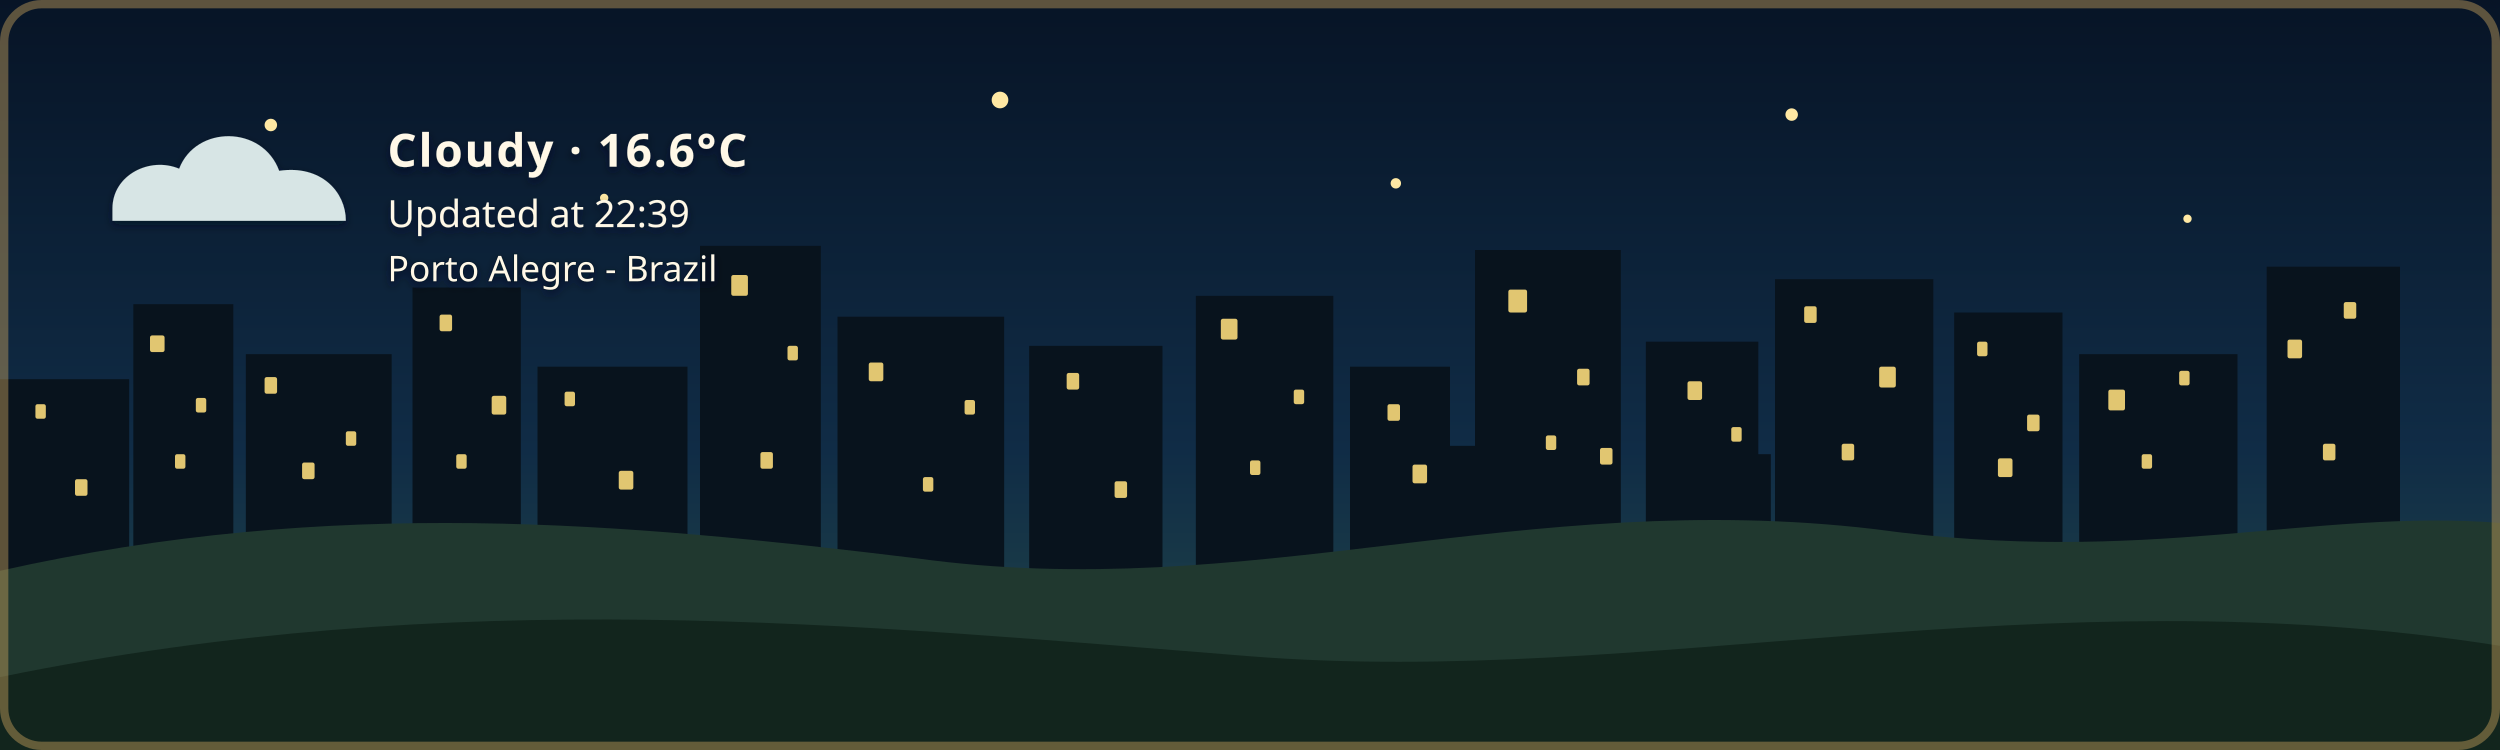
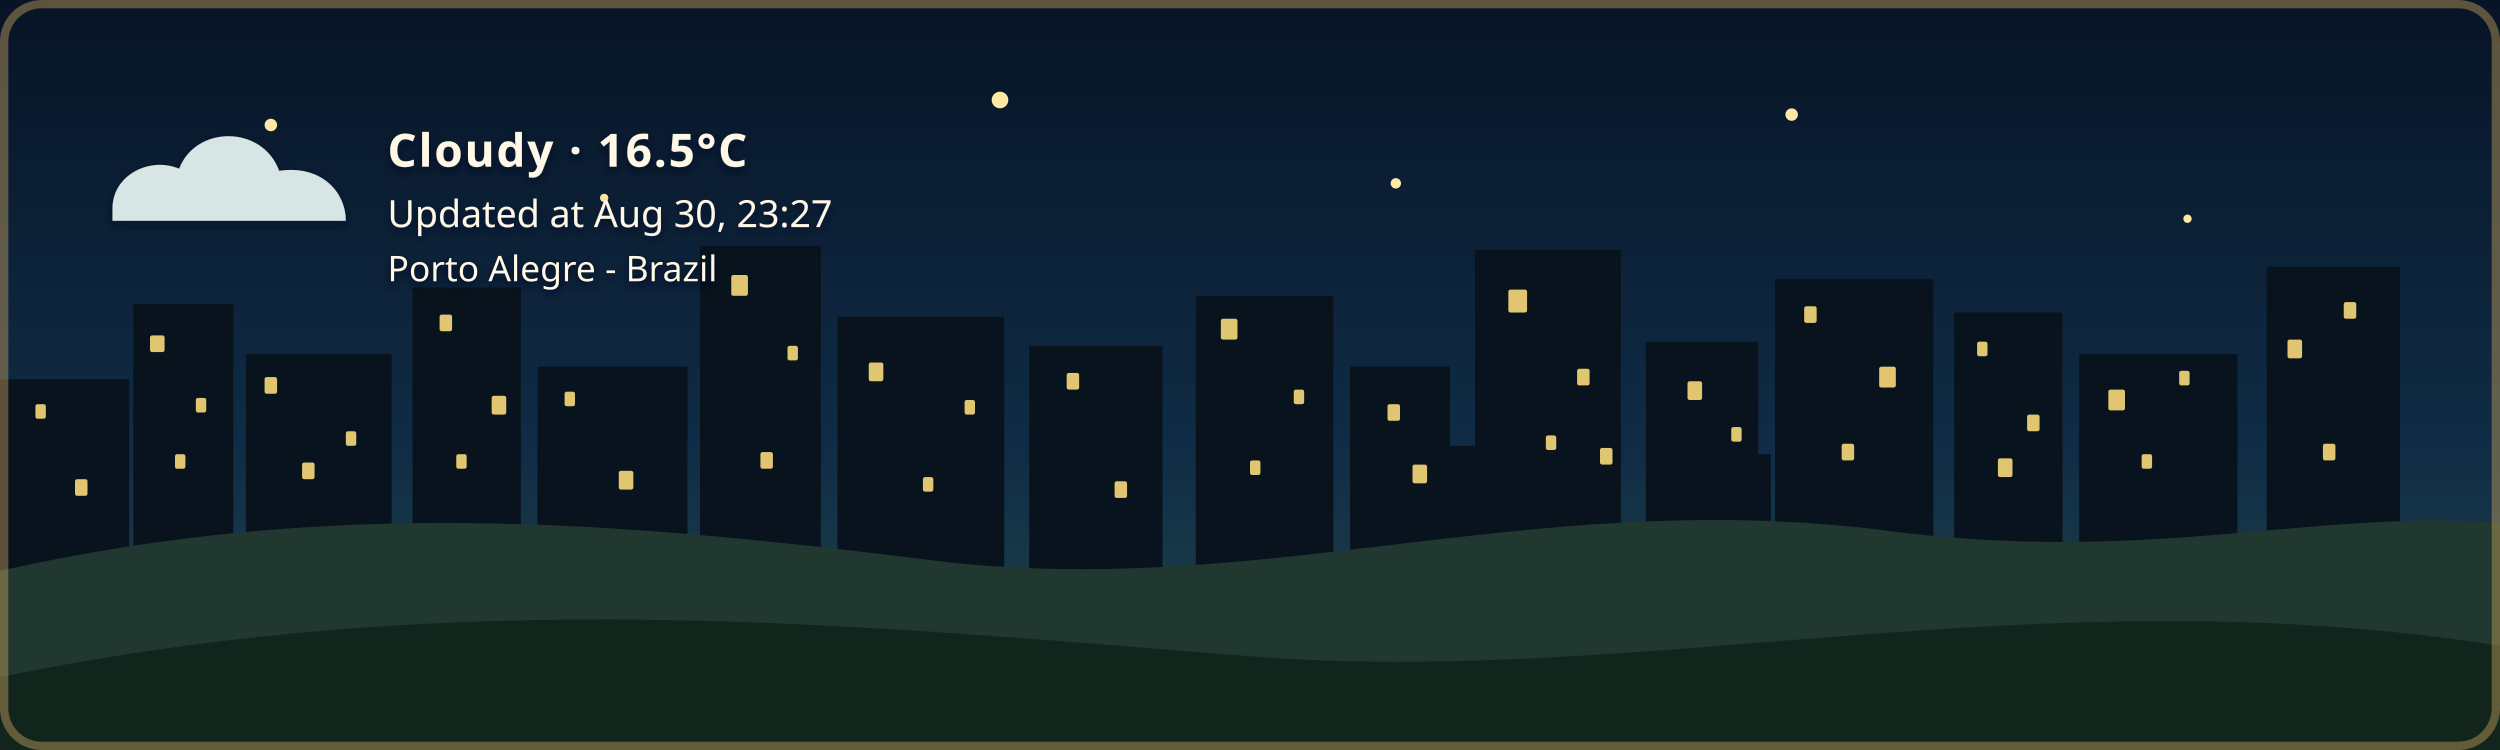
- <svg xmlns="http://www.w3.org/2000/svg" width="1200" height="360" viewBox="0 0 1200 360" role="img" aria-labelledby="title description" class="github-time-night weather-cloudy alert-none" data-temperature="16.6°C" lang="en-US">
+ <svg xmlns="http://www.w3.org/2000/svg" width="1200" height="360" viewBox="0 0 1200 360" role="img" aria-labelledby="title description" class="github-time-night weather-cloudy alert-none" data-temperature="16.5°C" lang="en-US">
  <defs>
    <linearGradient id="daySky" x1="0" y1="0" x2="0" y2="1">
      <stop offset="0%" stop-color="#87c9e8" />
      <stop offset="65%" stop-color="#f6d99a" />
      <stop offset="100%" stop-color="#f4b66e" />
    </linearGradient>
    <linearGradient id="sunsetSky" x1="0" y1="0" x2="0" y2="1">
      <stop offset="0%" stop-color="#4d568f" />
      <stop offset="55%" stop-color="#d46a66" />
      <stop offset="100%" stop-color="#f4a259" />
    </linearGradient>
    <linearGradient id="nightSky" x1="0" y1="0" x2="0" y2="1">
      <stop offset="0%" stop-color="#071426" />
      <stop offset="60%" stop-color="#102c46" />
      <stop offset="100%" stop-color="#244b4a" />
    </linearGradient>
    <linearGradient id="dawnSky" x1="0" y1="0" x2="0" y2="1">
      <stop offset="0%" stop-color="#766b9f" />
      <stop offset="55%" stop-color="#d7939b" />
      <stop offset="100%" stop-color="#f4c280" />
    </linearGradient>
    <radialGradient id="weatherSunFill" cx="35%" cy="30%" r="72%">
      <stop offset="0%" stop-color="#fff4b8" />
      <stop offset="58%" stop-color="#ffdc7a" />
      <stop offset="100%" stop-color="#f2b84f" />
    </radialGradient>
    <linearGradient id="weatherMoonFill" x1="0" y1="0" x2="1" y2="1">
      <stop offset="0%" stop-color="#fff4bd" />
      <stop offset="62%" stop-color="#ffe08a" />
      <stop offset="100%" stop-color="#e9b957" />
    </linearGradient>
    <filter id="weatherContentShadow" x="-20" y="-20" width="500" height="180" filterUnits="userSpaceOnUse">
      <feGaussianBlur in="SourceAlpha" stdDeviation="2" result="shadowBlur" />
      <feOffset in="shadowBlur" dx="0" dy="2" result="shadowOffset" />
      <feFlood flood-color="#071426" flood-opacity="0.65" result="shadowColor" />
      <feComposite in="shadowColor" in2="shadowOffset" operator="in" result="shadow" />
      <feMerge>
        <feMergeNode in="shadow" />
        <feMergeNode in="SourceGraphic" />
      </feMerge>
    </filter>
  </defs>
  <style>
    /* The sky state is updated by the GitHub Action based on local time. */

    .sky {
      animation: none !important;
    }

    .github-time-day .day-sky,
    .github-time-sunset .sunset-sky,
    .github-time-night .night-sky,
    .github-time-dawn .dawn-sky {
      opacity: 1;
    }

    .github-time-day .sunset-sky,
    .github-time-day .night-sky,
    .github-time-day .dawn-sky,
    .github-time-sunset .day-sky,
    .github-time-sunset .night-sky,
    .github-time-sunset .dawn-sky,
    .github-time-night .day-sky,
    .github-time-night .sunset-sky,
    .github-time-night .dawn-sky,
    .github-time-dawn .day-sky,
    .github-time-dawn .sunset-sky,
    .github-time-dawn .night-sky {
      opacity: 0;
    }

    .github-time-day .day-sky,
    .github-time-sunset .sunset-sky,
    .github-time-night .night-sky,
    .github-time-dawn .dawn-sky {
      animation: sky-fade-in 2.5s ease both !important;
    }

    .weather-effect {
      display: none;
    }

    .github-time-night.weather-clear .weather-moon,
    .github-time-day.weather-clear .weather-sun,
    .github-time-sunset.weather-clear .weather-sun,
    .github-time-dawn.weather-clear .weather-sun,
    .weather-cloudy .weather-cloud,
    .weather-rain .weather-cloud,
    .weather-rain .weather-rainfall,
    .weather-wind-rain .weather-cloud,
    .weather-wind-rain .weather-wind,
    .weather-wind-rain .weather-wind-rainfall,
    .weather-storm .weather-cloud,
    .weather-storm .weather-rainfall,
    .weather-storm .weather-lightning,
    .weather-snow .weather-cloud,
    .weather-snow .weather-snowfall {
      display: block;
    }

    .weather-sun {
      transform-box: fill-box;
      transform-origin: center;
      animation: weather-pulse 4s ease-in-out infinite;
    }

    .weather-moon {
      animation: moon-glow 4s ease-in-out infinite;
    }

    .weather-cloud path {
      animation: cloud-drift 8s ease-in-out infinite alternate;
    }

    .weather-rainfall path {
      animation: rain-fall 1.4s linear infinite;
    }

    .weather-rainfall path:nth-child(2) {
      animation-delay: 0.35s;
    }

    .weather-rainfall path:nth-child(3) {
      animation-delay: 0.7s;
    }

    .weather-wind-rainfall path {
      animation: wind-rain-fall 1.15s linear infinite;
    }

    .weather-wind-rainfall path:nth-child(2) {
      animation-delay: 0.3s;
    }

    .weather-wind-rainfall path:nth-child(3) {
      animation-delay: 0.6s;
    }

    .weather-wind path {
      animation: wind-sweep 1.8s ease-in-out infinite;
    }

    .weather-wind path:nth-child(2) {
      animation-delay: 0.45s;
    }

    .weather-snowfall circle {
      animation: snow-fall 3s ease-in-out infinite;
    }

    .weather-snowfall circle:nth-child(2) {
      animation-delay: 1s;
    }

    .weather-snowfall circle:nth-child(3) {
      animation-delay: 2s;
    }

    .weather-lightning {
      animation: lightning-flash 4s ease-in-out infinite;
    }

    svg.github-time-day .city-back,
    svg.github-time-day .city-mid {
      fill: #36545a;
    }

    svg.github-time-sunset .city-back,
    svg.github-time-sunset .city-mid {
      fill: #303247;
    }

    svg.github-time-night .city-back,
    svg.github-time-night .city-mid {
      fill: #08131d;
    }

    svg.github-time-dawn .city-back,
    svg.github-time-dawn .city-mid {
      fill: #404158;
    }

    .city-window {
      opacity: 0;
      fill: #f8d97a;
    }

    svg.github-time-night .city-window,
    svg.github-time-dawn .city-window,
    svg.github-time-sunset .city-window {
      opacity: 0.9;
    }

+     .city-window rect {
+       animation: city-window-toggle-a 20s steps(1, end) infinite;
+     }
+ 
+     .city-window rect:nth-child(3n) {
+       animation-name: city-window-toggle-b;
+       animation-delay: -4s;
+     }
+ 
+     .city-window rect:nth-child(4n) {
+       animation-name: city-window-toggle-c;
+       animation-delay: -9s;
+     }
+ 
+     .city-window rect:nth-child(5n) {
+       animation-name: city-window-toggle-d;
+       animation-delay: -13s;
+     }
+ 
+     .city-window rect:nth-child(7n) {
+       animation-name: city-window-toggle-e;
+       animation-delay: -17s;
+     }
+ 
    #weather-alert-level,
    #weather-alert-detail {
      display: none;
    }

    svg.alert-yellow #weather-alert-level,
    svg.alert-yellow #weather-alert-detail,
    svg.alert-orange #weather-alert-level,
    svg.alert-orange #weather-alert-detail,
    svg.alert-red #weather-alert-level,
    svg.alert-red #weather-alert-detail {
      display: block;
    }

    svg.alert-yellow #weather-alert-level {
      fill: #f4d35e;
    }

    svg.alert-yellow #weather-alert-detail {
      fill: #fff3b3;
    }

    svg.alert-orange #weather-alert-level {
      fill: #f9a74f;
    }

    svg.alert-orange #weather-alert-detail {
      fill: #ffd0a0;
    }

    svg.alert-red #weather-alert-level {
      fill: #ff675c;
    }

    svg.alert-red #weather-alert-detail {
      fill: #ffc2bf;
    }

    #weather-description,
    #weather-time,
    #weather-alert-level,
    #weather-alert-detail,
    #weather-location {
      animation: info-fade-in 1.5s ease both;
      font-family: sans-serif;
    }

    #weather-description {
      letter-spacing: 0.04em;
    }

    @keyframes sky-fade-in {
      from {
        opacity: 0;
      }

      to {
        opacity: 1;
      }
    }

    @keyframes info-fade-in {
      from {
        opacity: 0;
        transform: translateY(6px);
      }

      to {
        opacity: 1;
        transform: translateY(0);
      }
    }

    @keyframes weather-pulse {
      0%,
      100% {
        opacity: 0.85;
        transform: scale(0.96);
      }

      50% {
        opacity: 1;
        transform: scale(1.04);
      }
    }

    @keyframes moon-glow {
      0%,
      100% {
        opacity: 0.8;
      }

      50% {
        opacity: 1;
      }
    }

    @keyframes cloud-drift {
      from {
        transform: translateX(-5px);
      }

      to {
        transform: translateX(8px);
      }
    }

    @keyframes rain-fall {
      0% {
        opacity: 0;
        transform: translateY(-7px);
      }

      25%,
      75% {
        opacity: 1;
      }

      100% {
        opacity: 0;
        transform: translateY(10px);
      }
    }

    @keyframes wind-rain-fall {
      0% {
        opacity: 0;
        transform: translate(-6px, -5px);
      }

      25%,
      75% {
        opacity: 1;
      }

      100% {
        opacity: 0;
        transform: translate(8px, 10px);
      }
    }

    @keyframes wind-sweep {
      0%,
      100% {
        opacity: 0.3;
        transform: translateX(-7px);
      }

      50% {
        opacity: 1;
        transform: translateX(6px);
      }
    }

    @keyframes snow-fall {
      0%,
      100% {
        opacity: 0.35;
        transform: translateY(-5px);
      }

      50% {
        opacity: 1;
        transform: translate(5px, 8px);
      }
    }

    @keyframes lightning-flash {
      0%,
      88%,
      100% {
        opacity: 0;
      }

      90%,
      93% {
+         opacity: 1;
+       }
+     }
+ 
+     @keyframes city-window-toggle-a {
+       0%,
+       19%,
+       61%,
+       100% {
+         opacity: 1;
+       }
+ 
+       20%,
+       60% {
+         opacity: 0;
+       }
+     }
+ 
+     @keyframes city-window-toggle-b {
+       0%,
+       34%,
+       76%,
+       100% {
+         opacity: 0;
+       }
+ 
+       35%,
+       75% {
+         opacity: 1;
+       }
+     }
+ 
+     @keyframes city-window-toggle-c {
+       0%,
+       24%,
+       46%,
+       100% {
+         opacity: 1;
+       }
+ 
+       25%,
+       45% {
+         opacity: 0;
+       }
+     }
+ 
+     @keyframes city-window-toggle-d {
+       0%,
+       49%,
+       86%,
+       100% {
+         opacity: 1;
+       }
+ 
+       50%,
+       85% {
+         opacity: 0;
+       }
+     }
+ 
+     @keyframes city-window-toggle-e {
+       0%,
+       14%,
+       56%,
+       100% {
+         opacity: 0;
+       }
+ 
+       15%,
+       55% {
        opacity: 1;
      }
    }

    .stars {
      opacity: 0;
    }

    .github-time-sunset .stars,
    .github-time-dawn .stars {
      opacity: 0.35;
    }

    .github-time-night .stars {
      opacity: 1;
    }

    .star {
      animation: twinkle 2.5s ease-in-out infinite;
      transform-box: fill-box;
      transform-origin: center;
    }

    .star:nth-child(2) {
      animation-delay: 0.5s;
    }

    .star:nth-child(3) {
      animation-delay: 1s;
    }

    .star:nth-child(4) {
      animation-delay: 1.5s;
    }

    @keyframes twinkle {
      0%,
      100% {
        opacity: 0.25;
        transform: scale(0.8);
      }

      50% {
        opacity: 1;
        transform: scale(1.25);
      }
    }

    /*
     * Disable animations when the visitor has requested reduced motion.
     */
    @media (prefers-reduced-motion: reduce) {
      .sky,
      .stars,
      .star,
      .weather-sun,
      .weather-moon,
      .weather-cloud path,
      .weather-rainfall path,
      .weather-wind-rainfall path,
      .weather-wind path,
      .weather-snowfall circle,
      .weather-lightning,
+       .city-window rect,
      #weather-description,
      #weather-time,
      #weather-alert-level,
      #weather-alert-detail,
      #weather-location {
        animation: none !important;
      }
    }
  </style>
  <g id="skies">
    <rect class="sky day-sky" width="1200" height="360" fill="url(#daySky)" />
    <rect class="sky sunset-sky" width="1200" height="360" fill="url(#sunsetSky)" />
    <rect class="sky night-sky" width="1200" height="360" fill="url(#nightSky)" />
    <rect class="sky dawn-sky" width="1200" height="360" fill="url(#dawnSky)" />
  </g>
  <g class="stars" fill="#ffe8a3">
    <circle class="star" cx="130" cy="60" r="3" />
    <circle class="star" cx="290" cy="95" r="2" />
    <circle class="star" cx="480" cy="48" r="4" />
    <circle class="star" cx="670" cy="88" r="2.5" />
    <circle class="star" cx="860" cy="55" r="3" />
    <circle class="star" cx="1050" cy="105" r="2" />
  </g>
  <g class="city-shape">
    <g class="city-back">
      <rect x="0" y="182" width="62" height="94" />
      <rect x="64" y="146" width="48" height="130" />
      <rect x="118" y="170" width="70" height="106" />
      <rect x="198" y="138" width="52" height="138" />
      <rect x="258" y="176" width="72" height="100" />
      <rect x="336" y="118" width="58" height="158" />
      <rect x="402" y="152" width="80" height="124" />
      <rect x="494" y="166" width="64" height="110" />
      <rect x="574" y="142" width="66" height="134" />
      <rect x="648" y="176" width="48" height="100" />
      <rect x="708" y="120" width="70" height="156" />
      <rect x="790" y="164" width="54" height="112" />
      <rect x="852" y="134" width="76" height="142" />
      <rect x="938" y="150" width="52" height="126" />
      <rect x="998" y="170" width="76" height="106" />
      <rect x="1088" y="128" width="64" height="148" />
    </g>
    <g class="city-mid">
      <rect x="24" y="226" width="28" height="50" />
      <rect x="88" y="210" width="18" height="66" />
      <rect x="148" y="218" width="22" height="58" />
      <rect x="214" y="206" width="22" height="70" />
      <rect x="282" y="210" width="18" height="66" />
      <rect x="362" y="206" width="22" height="70" />
      <rect x="430" y="220" width="18" height="56" />
      <rect x="528" y="220" width="20" height="56" />
      <rect x="606" y="214" width="22" height="62" />
      <rect x="690" y="214" width="18" height="62" />
      <rect x="754" y="208" width="18" height="68" />
      <rect x="830" y="218" width="20" height="58" />
      <rect x="892" y="214" width="18" height="62" />
      <rect x="960" y="224" width="18" height="52" />
      <rect x="1018" y="218" width="22" height="58" />
      <rect x="1108" y="210" width="18" height="66" />
    </g>
    <g class="city-window">
      <rect x="17" y="194" width="5" height="7" rx="1" />
      <rect x="36" y="230" width="6" height="8" rx="1" />
      <rect x="72" y="161" width="7" height="8" rx="1" />
      <rect x="84" y="218" width="5" height="7" rx="1" />
      <rect x="94" y="191" width="5" height="7" rx="1" />
      <rect x="127" y="181" width="6" height="8" rx="1" />
      <rect x="145" y="222" width="6" height="8" rx="1" />
      <rect x="166" y="207" width="5" height="7" rx="1" />
      <rect x="211" y="151" width="6" height="8" rx="1" />
      <rect x="219" y="218" width="5" height="7" rx="1" />
      <rect x="236" y="190" width="7" height="9" rx="1" />
      <rect x="271" y="188" width="5" height="7" rx="1" />
      <rect x="297" y="226" width="7" height="9" rx="1" />
      <rect x="351" y="132" width="8" height="10" rx="1" />
      <rect x="365" y="217" width="6" height="8" rx="1" />
      <rect x="378" y="166" width="5" height="7" rx="1" />
      <rect x="417" y="174" width="7" height="9" rx="1" />
      <rect x="443" y="229" width="5" height="7" rx="1" />
      <rect x="463" y="192" width="5" height="7" rx="1" />
      <rect x="512" y="179" width="6" height="8" rx="1" />
      <rect x="535" y="231" width="6" height="8" rx="1" />
      <rect x="586" y="153" width="8" height="10" rx="1" />
      <rect x="600" y="221" width="5" height="7" rx="1" />
      <rect x="621" y="187" width="5" height="7" rx="1" />
      <rect x="666" y="194" width="6" height="8" rx="1" />
      <rect x="678" y="223" width="7" height="9" rx="1" />
      <rect x="724" y="139" width="9" height="11" rx="1" />
      <rect x="742" y="209" width="5" height="7" rx="1" />
      <rect x="757" y="177" width="6" height="8" rx="1" />
      <rect x="768" y="215" width="6" height="8" rx="1" />
      <rect x="810" y="183" width="7" height="9" rx="1" />
      <rect x="831" y="205" width="5" height="7" rx="1" />
      <rect x="866" y="147" width="6" height="8" rx="1" />
      <rect x="884" y="213" width="6" height="8" rx="1" />
      <rect x="902" y="176" width="8" height="10" rx="1" />
      <rect x="949" y="164" width="5" height="7" rx="1" />
      <rect x="959" y="220" width="7" height="9" rx="1" />
      <rect x="973" y="199" width="6" height="8" rx="1" />
      <rect x="1012" y="187" width="8" height="10" rx="1" />
      <rect x="1028" y="218" width="5" height="7" rx="1" />
      <rect x="1046" y="178" width="5" height="7" rx="1" />
      <rect x="1098" y="163" width="7" height="9" rx="1" />
      <rect x="1115" y="213" width="6" height="8" rx="1" />
      <rect x="1125" y="145" width="6" height="8" rx="1" />
    </g>
  </g>
  <g transform="translate(54 48)" filter="url(#weatherContentShadow)">
    <g class="weather-effect weather-sun">
      <circle cx="34" cy="34" r="23" fill="url(#weatherSunFill)" />
      <g stroke="#ffd66f" stroke-width="4" stroke-linecap="round">
        <path d="M 34 0 V 8" />
        <path d="M 34 60 V 68" />
        <path d="M 0 34 H 8" />
        <path d="M 60 34 H 68" />
        <path d="M 10 10 L 16 16" />
        <path d="M 52 52 L 58 58" />
        <path d="M 58 10 L 52 16" />
        <path d="M 16 52 L 10 58" />
      </g>
    </g>
    <g class="weather-effect weather-moon">
      <path d="M 54 4 C 38 7, 26 20, 26 36 C 26 53, 39 66, 56 66 C 65 66, 74 62, 80 56 C 76 57, 72 58, 68 58 C 51 58, 38 45, 38 28 C 38 18, 44 9, 54 4 Z" fill="url(#weatherMoonFill)" />
    </g>
    <g class="weather-effect weather-cloud" fill="#d7e5e5">
      <path d="M 0 52 C 0 36, 18 27, 32 33 C 40 12, 72 12, 80 34 C 100 31, 112 44, 112 58 H 0 Z" />
    </g>
    <g class="weather-effect weather-rainfall" stroke="#b9e3ed" stroke-width="4" stroke-linecap="round">
      <path d="M 22 72 l -7 17" />
      <path d="M 52 72 l -7 17" />
      <path d="M 82 72 l -7 17" />
    </g>
    <g class="weather-effect weather-wind-rainfall" stroke="#b9e3ed" stroke-width="4" stroke-linecap="round">
      <path d="M 50 70 l -10 19" />
      <path d="M 75 70 l -10 19" />
      <path d="M 100 70 l -10 19" />
    </g>
    <g class="weather-effect weather-wind" fill="none" stroke="#eef8ff" stroke-width="3.5" stroke-linecap="round">
      <path d="M 2 73 C 12 68, 22 68, 32 72" />
      <path d="M 2 88 C 13 83, 24 83, 34 87" />
    </g>
    <g class="weather-effect weather-lightning" fill="#ffe37b">
      <path d="M 62 68 l -14 27 h 12 l -7 20 l 24 -31 h -13 z" />
    </g>
    <g class="weather-effect weather-snowfall" fill="#eef8ff">
      <circle cx="22" cy="78" r="4" />
      <circle cx="52" cy="91" r="4" />
      <circle cx="82" cy="78" r="4" />
    </g>
-     <text id="weather-description" x="132" y="32" fill="#fff8e7" font-family="sans-serif" font-size="22" font-weight="600">Cloudy · 16.6°C</text>
-     <text id="weather-time" x="132" y="61" fill="#fff8e7" font-family="sans-serif" font-size="18">Updated at 22:39</text>
+     <text id="weather-description" x="132" y="32" fill="#fff8e7" font-family="sans-serif" font-size="22" font-weight="600">Cloudy · 16.5°C</text>
+     <text id="weather-time" x="132" y="61" fill="#fff8e7" font-family="sans-serif" font-size="18">Updated at Aug 30, 23:27</text>
    <text id="weather-alert-level" x="132" y="87" fill="#eaf3ff" font-family="sans-serif" font-size="12" font-weight="700" letter-spacing="1.8" />
    <text id="weather-alert-detail" x="132" y="108" fill="#eef7ff" font-family="sans-serif" font-size="14" opacity="0.9" />
    <text id="weather-location" x="132" y="87" fill="#fff8e7" stroke="#071426" stroke-width="0.8" stroke-opacity="0.65" paint-order="stroke fill" font-family="sans-serif" font-size="17" font-weight="500">Porto Alegre - Brazil</text>
  </g>
  <path d="       M 0 274       C 160 238, 300 251, 440 268       C 600 290, 730 234, 900 254       C 1030 272, 1110 244, 1200 251       L 1200 360       L 0 360       Z     " fill="#20382f" />
  <path d="       M 0 325       C 220 280, 410 300, 600 315       C 790 330, 980 275, 1200 310       L 1200 360       L 0 360       Z     " fill="#12251d" />
  <rect x="2" y="2" width="1196" height="356" rx="18" fill="none" stroke="#c6a15b" stroke-width="4" stroke-opacity="0.45" />
</svg>
